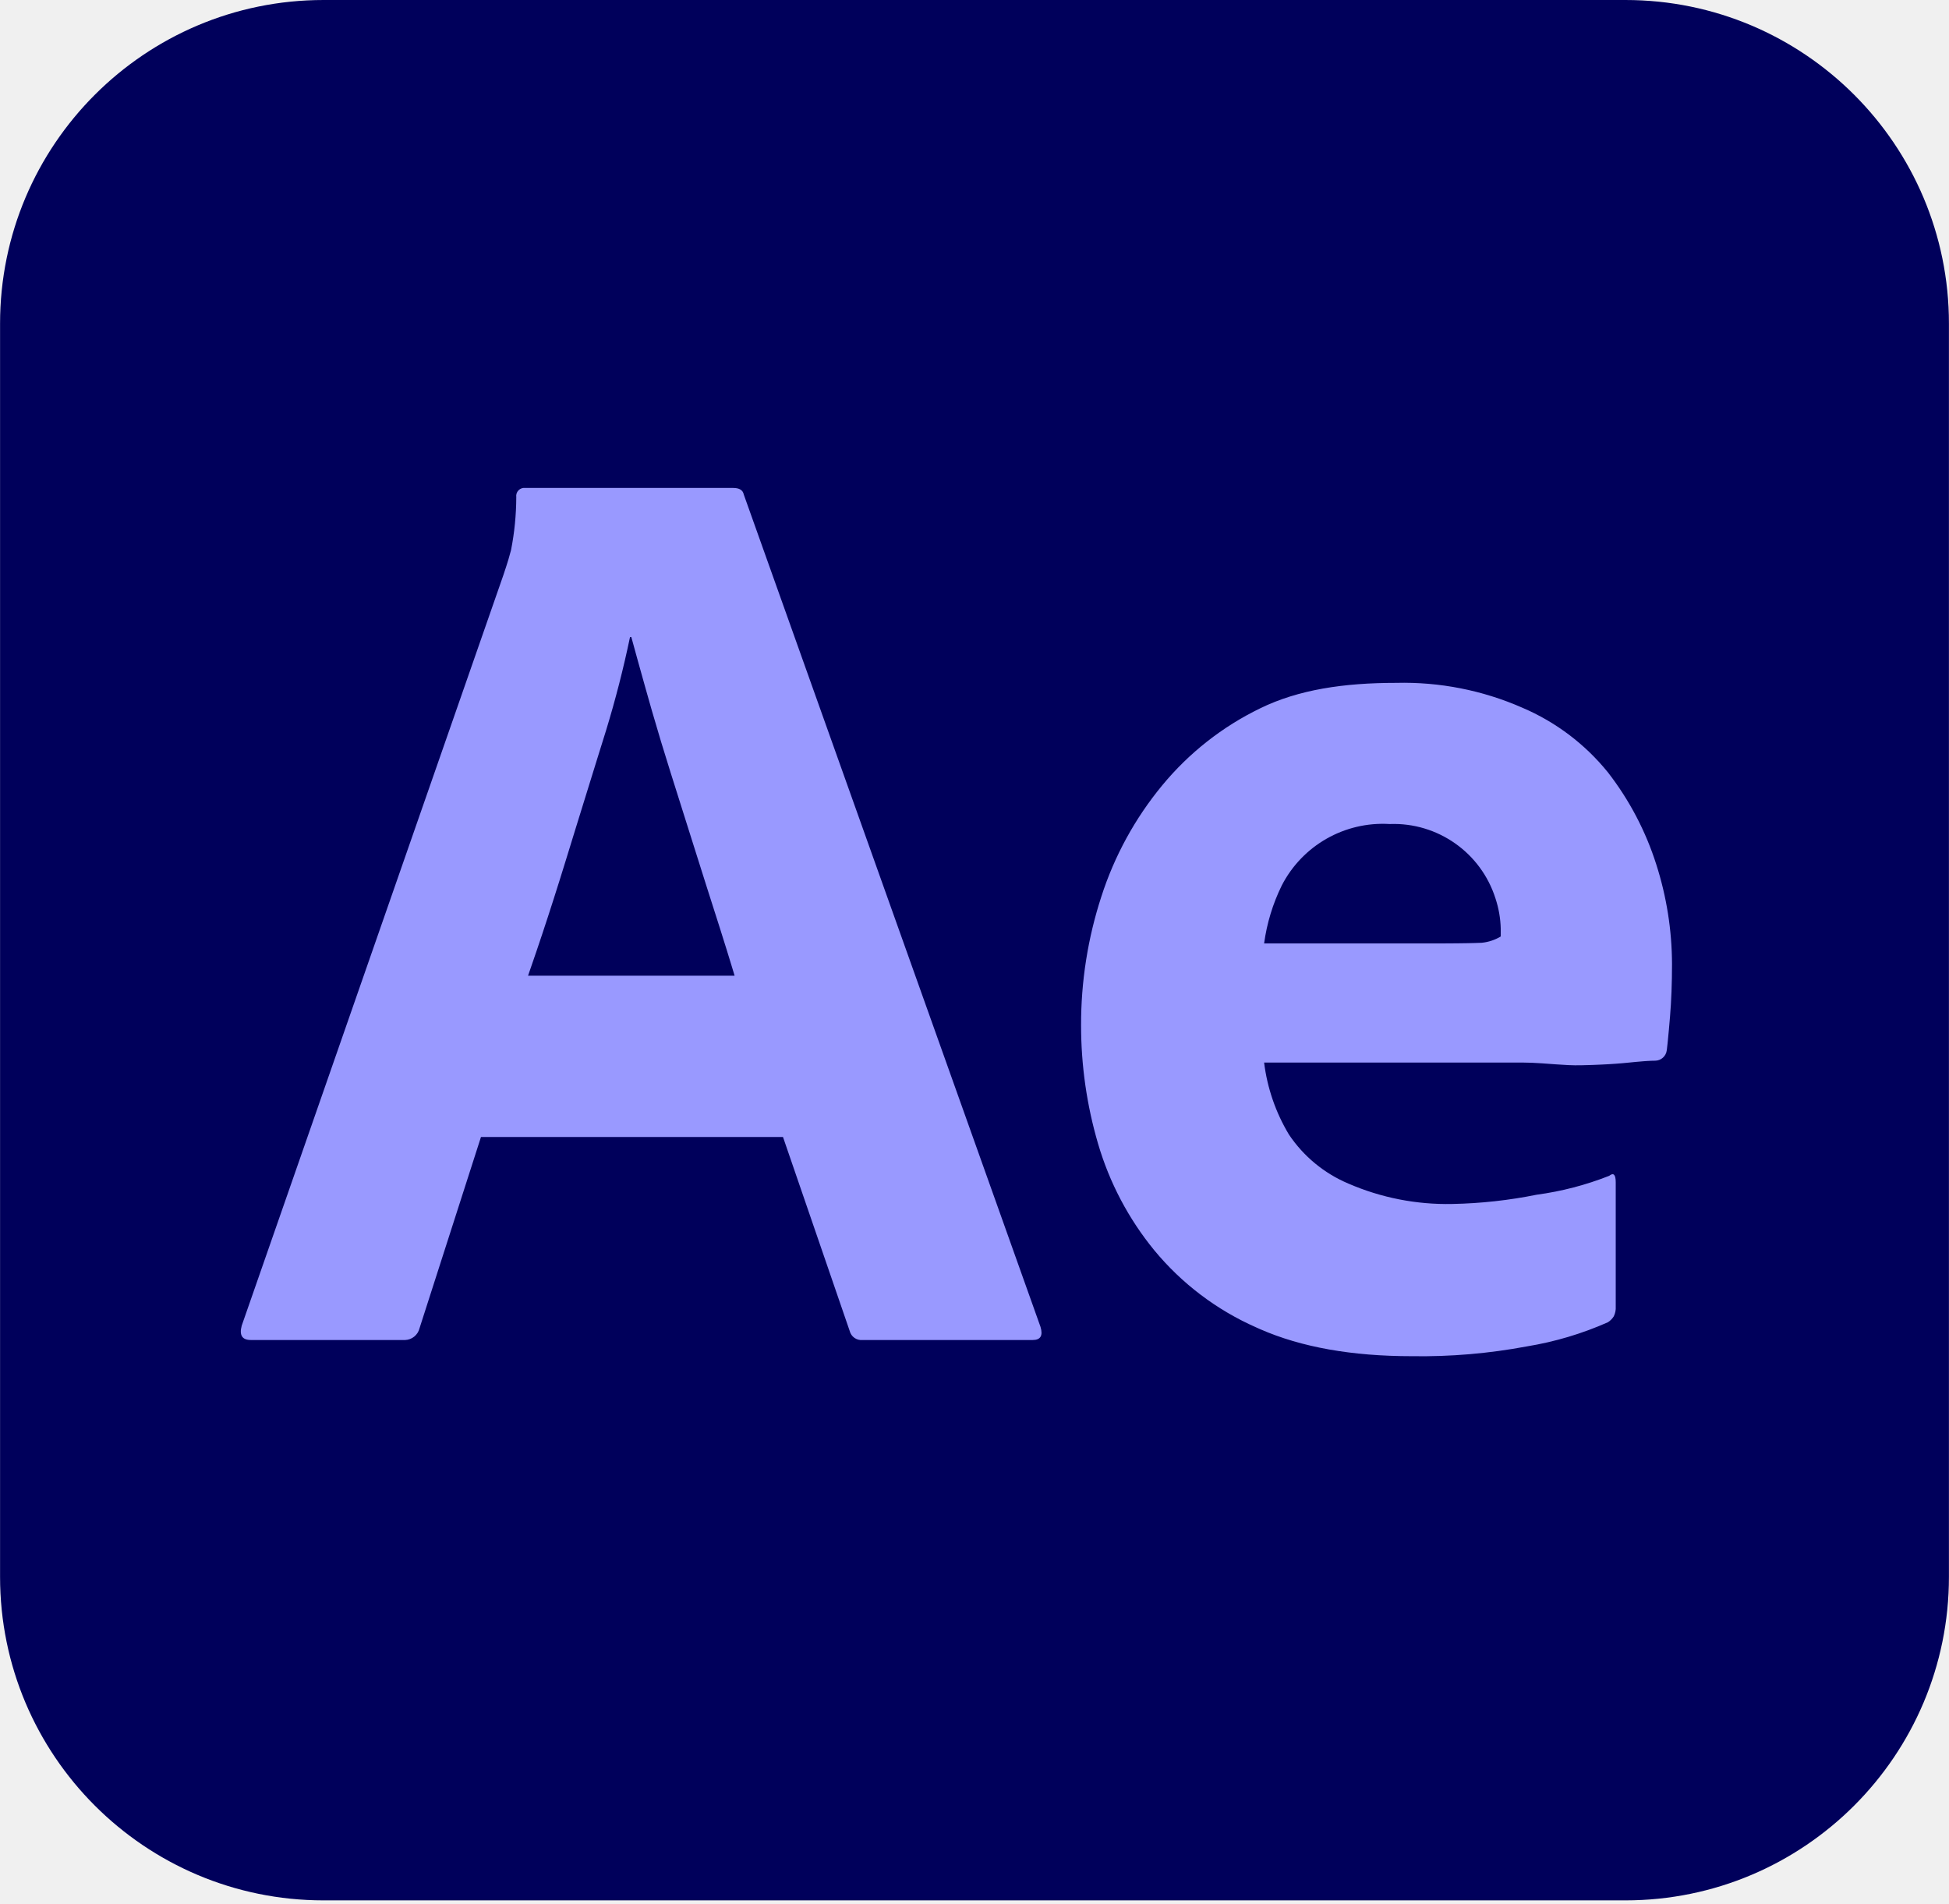
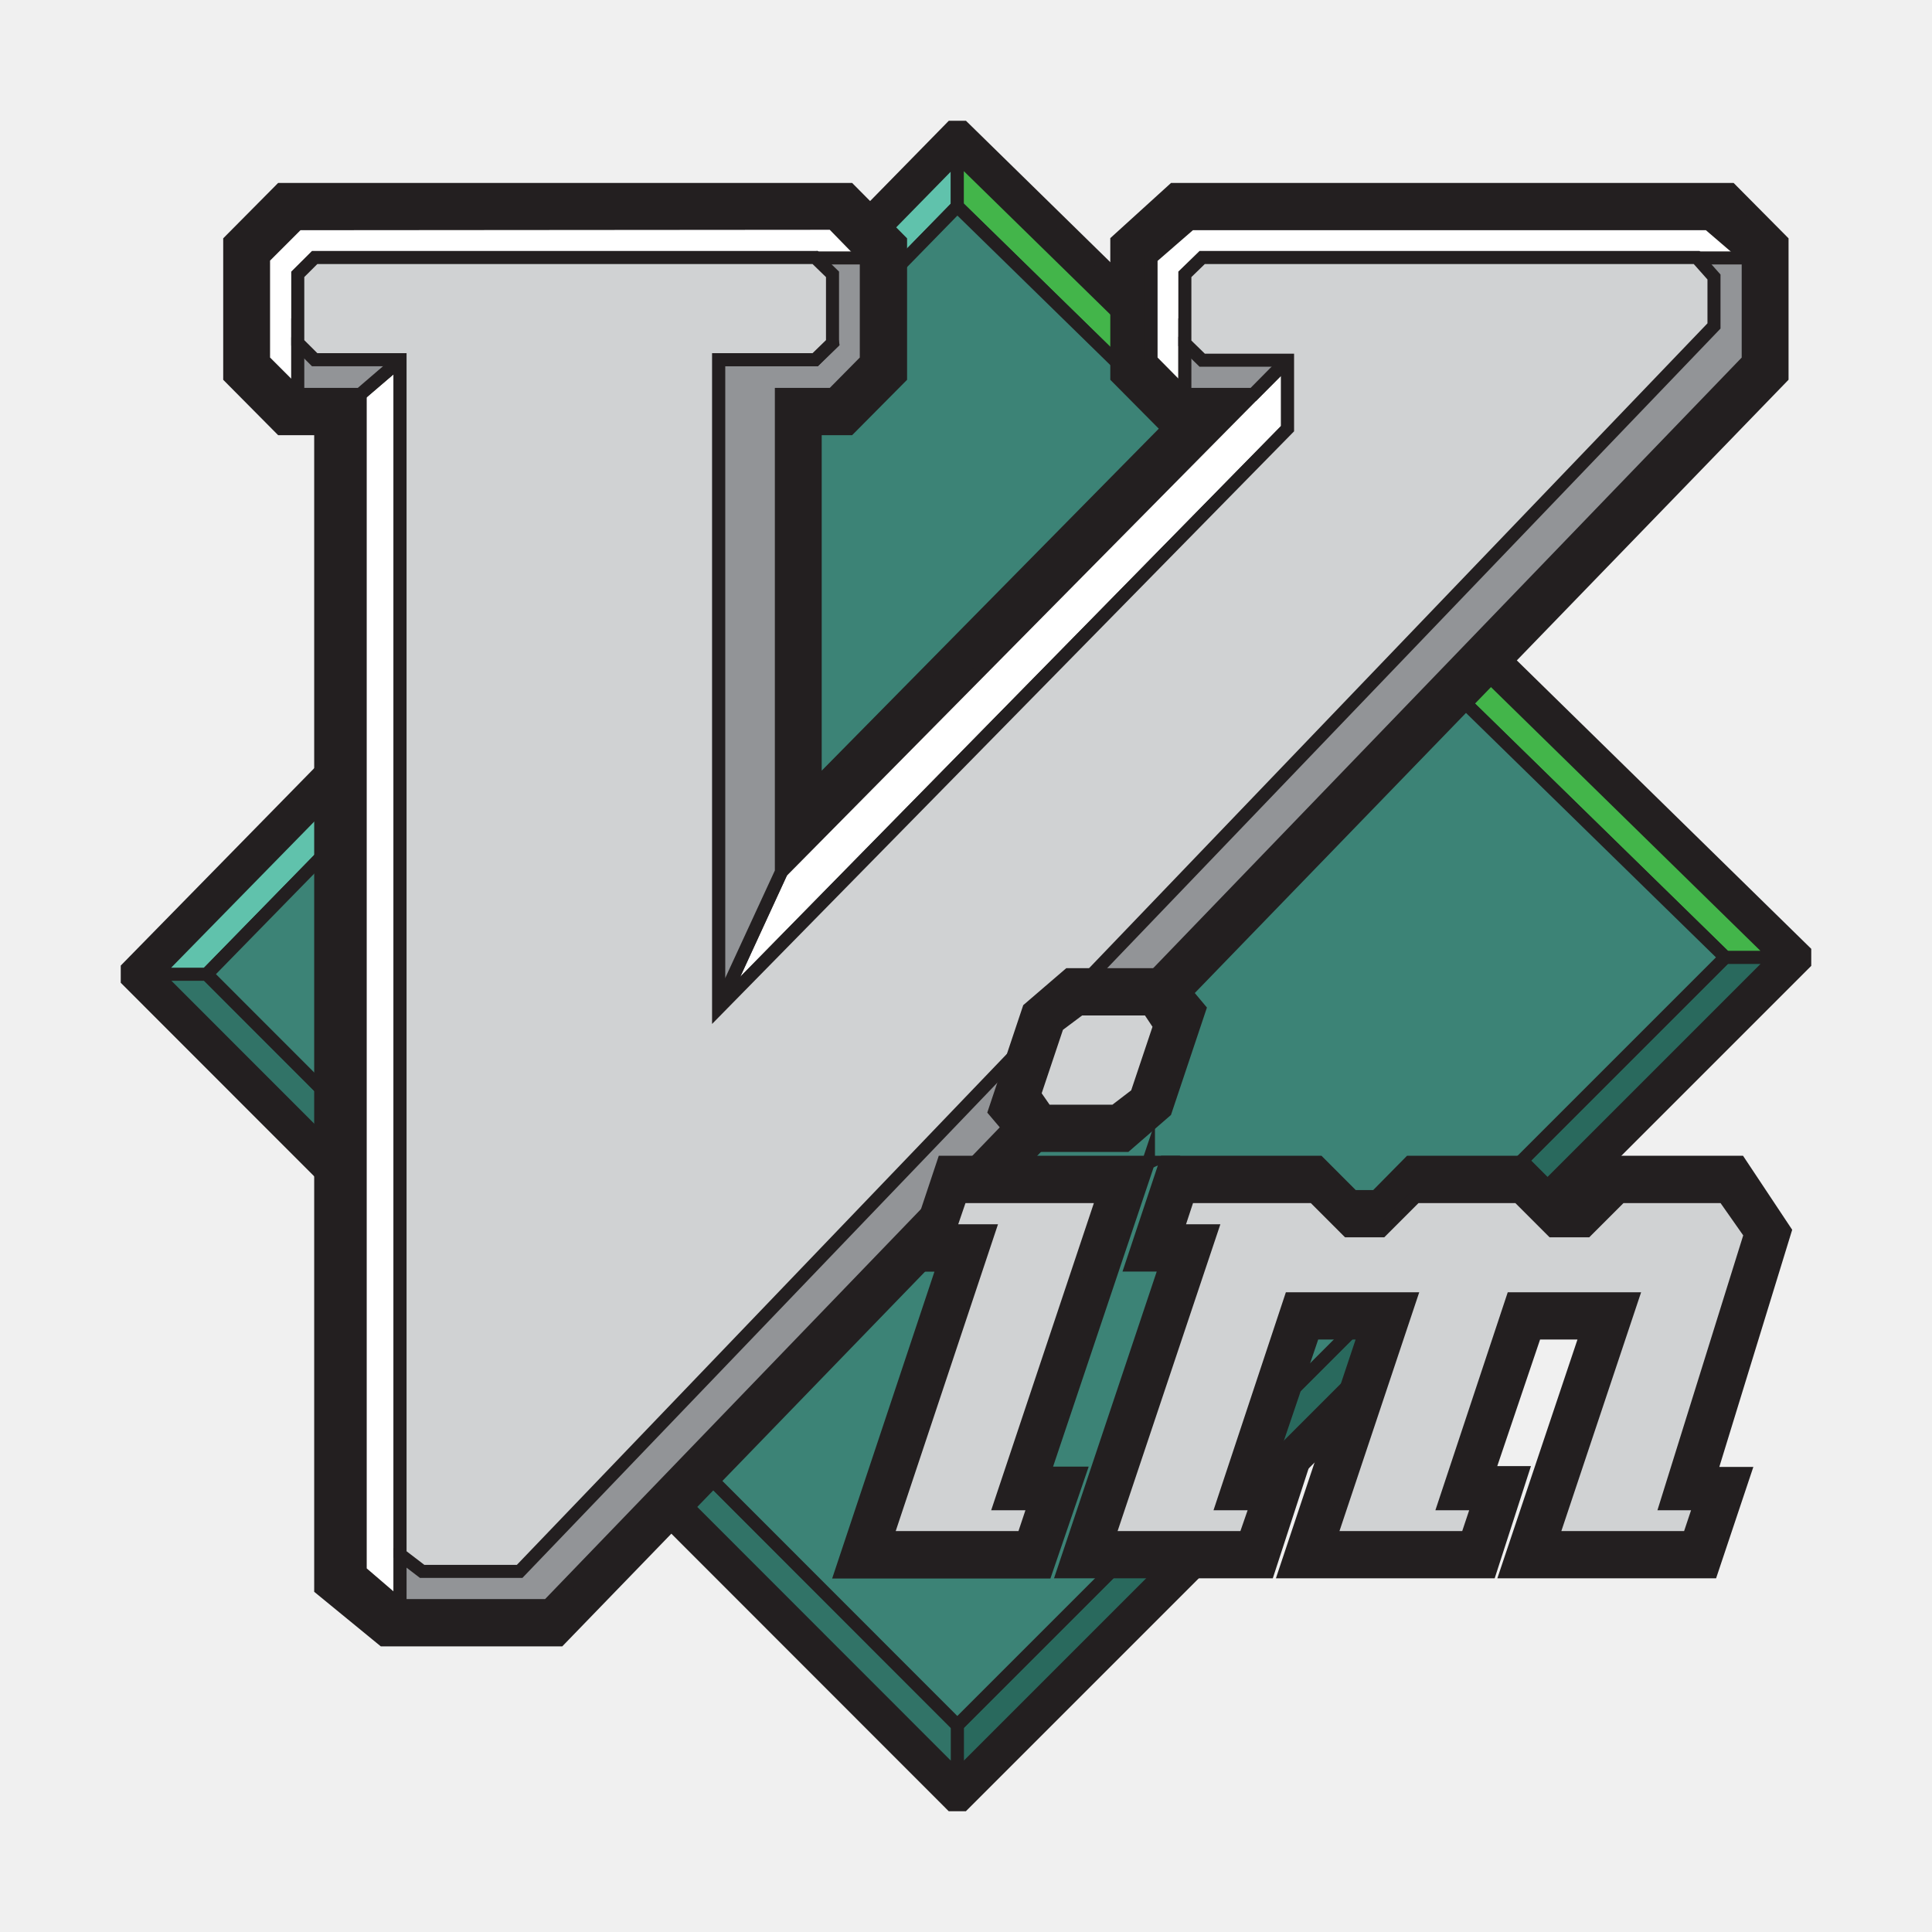
- <svg xmlns="http://www.w3.org/2000/svg" width="32.77" height="32" viewBox="0 0 256 250">
-   <rect width="256" height="249.6" fill="#00005B" rx="42.5" />
-   <path fill="#99F" d="M102.843 149.333H63.172L55.1 174.454a2.02 2.02 0 0 1-1.901 1.547L32.947 176q-1.72 0-1.202-1.89l34.347-98.509.343-1.035.114-.354.23-.74c.114-.382.228-.787.343-1.226.45-2.291.68-4.62.687-6.955a1.063 1.063 0 0 1 1.202-1.202h27.306q1.2 0 1.374.859l38.983 109.335q.515 1.718-1.03 1.717h-22.326a1.59 1.59 0 0 1-1.717-1.202zm-33.488-21.181h27.134l-.387-1.277-.621-2.022-.909-2.896-1.745-5.467-1.662-5.254-3.092-9.789a336 336 0 0 1-2.46-8.138l-.878-3.096-.948-3.393-.866-3.147h-.172a139 139 0 0 1-3.136 12.23l-1.16 3.723-2.79 9-1.414 4.585q-.383 1.242-.765 2.456l-.76 2.398-.756 2.342-.752 2.284-.748 2.227q-.559 1.65-1.113 3.234m130.518 11.404h-33.831a24.1 24.1 0 0 0 3.263 9.461 17.67 17.67 0 0 0 7.813 6.44 32.6 32.6 0 0 0 13.653 2.676 62 62 0 0 0 11.077-1.216 40.8 40.8 0 0 0 9.523-2.482q.859-.685.86.858v16.315c.028.445-.061.889-.259 1.288-.196.312-.46.576-.772.773a43.7 43.7 0 0 1-10.64 3.17 75.5 75.5 0 0 1-15.113 1.287q-11.814 0-19.917-3.545l-.52-.233a36.4 36.4 0 0 1-13.394-10.132 39.7 39.7 0 0 1-7.385-13.996A55.1 55.1 0 0 1 142 134.678a54.1 54.1 0 0 1 2.662-16.916 44.2 44.2 0 0 1 7.985-14.597 38.4 38.4 0 0 1 12.88-10.133c5.037-2.46 10.991-3.343 17.86-3.343a38.8 38.8 0 0 1 16.573 3.263 29.2 29.2 0 0 1 11.248 8.495 39 39 0 0 1 6.354 12.107 43.2 43.2 0 0 1 2.061 13.052q0 3.78-.257 6.87l-.153 1.764-.16 1.674-.095.848-.022.179a1.556 1.556 0 0 1-1.545 1.374l-.471.01-.587.03-.457.033-1.068.091-.938.093q-.383.04-.795.075l-.851.067-.909.06-.965.05-1.022.043-.533.018-1.107.03c-1.095.027-2.217-.041-3.368-.125l-1.746-.128a40 40 0 0 0-2.7-.106m-33.831-15.645h23.386l1.992-.013 1.354-.019.877-.02.984-.034a6 6 0 0 0 2.49-.825v-1.03a13.7 13.7 0 0 0-.686-3.95 14.03 14.03 0 0 0-13.91-9.79 14.92 14.92 0 0 0-14.169 8.072 24.8 24.8 0 0 0-2.318 7.61" />
+ <svg xmlns="http://www.w3.org/2000/svg" viewBox="0 0 32 32">
+   <defs>
+     <clipPath id="a">
+       <polygon points="2 2 30 2 30 30 2 30 2 2 2 2" style="fill:none;clip-rule:evenodd" />
+     </clipPath>
+   </defs>
+   <polygon points="29.989 15.856 15.856 2.011 2.011 16.136 15.856 29.989 29.989 15.856 29.989 15.856" style="fill:#231f20;fill-rule:evenodd" />
+   <g style="clip-path:url(#a)">
+     <polygon points="29.989 15.856 15.856 2.011 2.011 16.136 15.856 29.989 29.989 15.856 29.989 15.856" style="fill:none;stroke:#231f20;stroke-miterlimit:10;stroke-width:0.216px" />
+   </g>
+   <polygon points="28.575 15.856 29.422 15.856 15.856 29.422 15.856 28.575 28.575 15.856 28.575 15.856" style="fill:#29695d;fill-rule:evenodd" />
+   <polygon points="28.575 15.856 29.422 15.856 15.856 29.422 15.856 28.575 28.575 15.856 28.575 15.856" style="fill:none;stroke:#231f20;stroke-miterlimit:10;stroke-width:0.216px" />
+   <polygon points="2.578 16.136 3.425 16.136 15.856 28.575 15.856 29.422 2.578 16.136 2.578 16.136" style="fill:#317367;fill-rule:evenodd" />
+   <polygon points="2.578 16.136 3.425 16.136 15.856 28.575 15.856 29.422 2.578 16.136 2.578 16.136" style="fill:none;stroke:#231f20;stroke-miterlimit:10;stroke-width:0.216px" />
+   <polygon points="15.856 3.418 15.856 2.578 2.578 16.136 3.425 16.136 15.856 3.418 15.856 3.418" style="fill:#60c2ac;fill-rule:evenodd" />
+   <polygon points="15.856 3.418 15.856 2.578 2.578 16.136 3.425 16.136 15.856 3.418 15.856 3.418" style="fill:none;stroke:#231f20;stroke-miterlimit:10;stroke-width:0.216px" />
+   <polygon points="15.856 2.578 15.856 3.418 28.575 15.856 29.422 15.856 15.856 2.578 15.856 2.578" style="fill:#43b54a;fill-rule:evenodd" />
+   <polygon points="15.856 2.578 15.856 3.418 28.575 15.856 29.422 15.856 15.856 2.578 15.856 2.578" style="fill:none;stroke:#231f20;stroke-miterlimit:10;stroke-width:0.216px" />
+   <polygon points="15.856 28.575 28.575 15.856 15.856 3.418 3.425 16.136 15.856 28.575 15.856 28.575" style="fill:#3c8376;fill-rule:evenodd" />
+   <polygon points="15.856 28.575 28.575 15.856 15.856 3.418 3.425 16.136 15.856 28.575 15.856 28.575" style="fill:none;stroke:#231f20;stroke-miterlimit:10;stroke-width:0.216px" />
+   <polygon points="18.498 6.246 19.345 7.1 13.502 13.028 13.502 7.1 14.069 7.1 14.916 6.246 14.916 3.992 14.069 3.138 4.652 3.138 3.805 3.992 3.805 6.246 4.652 7.1 5.312 7.1 5.312 26.314 6.346 27.161 9.267 27.161 29.516 6.246 29.516 3.992 28.669 3.138 19.438 3.138 18.498 3.992 18.498 6.246 18.498 6.246" style="fill:#231f20;fill-rule:evenodd" />
+   <polygon points="18.498 6.246 19.345 7.1 13.502 13.028 13.502 7.1 14.069 7.1 14.916 6.246 14.916 3.992 14.069 3.138 4.652 3.138 3.805 3.992 3.805 6.246 4.652 7.1 5.312 7.1 5.312 26.314 6.346 27.161 9.267 27.161 29.516 6.246 29.516 3.992 28.669 3.138 19.438 3.138 18.498 3.992 18.498 6.246 18.498 6.246" style="fill:none;stroke:#231f20;stroke-miterlimit:10;stroke-width:0.216px" />
+   <polygon points="4.932 6.533 4.365 5.966 4.365 4.272 4.932 3.705 13.789 3.698 14.349 4.272 13.789 4.544 13.502 4.272 4.932 5.679 4.932 6.533 4.932 6.533" style="fill:#fff;fill-rule:evenodd" />
+   <polygon points="4.932 6.533 4.365 5.966 4.365 4.272 4.932 3.705 13.789 3.698 14.349 4.272 13.789 4.544 13.502 4.272 4.932 5.679 4.932 6.533 4.932 6.533" style="fill:none;stroke:#231f20;stroke-miterlimit:10;stroke-width:0.216px" />
+   <polygon points="6.626 26.594 5.966 26.027 5.966 6.526 6.626 5.966 6.626 26.594 6.626 26.594" style="fill:#fff;fill-rule:evenodd" />
+   <polygon points="6.626 26.594 5.966 26.027 5.966 6.526 6.626 5.966 6.626 26.594 6.626 26.594" style="fill:none;stroke:#231f20;stroke-miterlimit:10;stroke-width:0.216px" />
+   <polygon points="20.759 6.533 21.326 5.966 21.326 7.1 11.902 16.703 12.942 14.442 20.759 6.533 20.759 6.533" style="fill:#fff;fill-rule:evenodd" />
+   <polygon points="20.759 6.533 21.326 5.966 21.326 7.1 11.902 16.703 12.942 14.442 20.759 6.533 20.759 6.533" style="fill:none;stroke:#231f20;stroke-miterlimit:10;stroke-width:0.216px" />
+   <polygon points="6.82 5.686 6.626 5.966 5.966 6.533 4.932 6.533 4.932 5.399 6.82 5.686 6.82 5.686" style="fill:#929497;fill-rule:evenodd" />
+   <polygon points="6.82 5.686 6.626 5.966 5.966 6.533 4.932 6.533 4.932 5.399 6.82 5.686 6.82 5.686" style="fill:none;stroke:#231f20;stroke-miterlimit:10;stroke-width:0.216px" />
+   <polygon points="12.942 6.533 12.942 14.442 11.902 16.696 11.902 5.958 13.502 5.958 13.789 5.678 13.502 4.272 14.349 4.272 14.349 5.966 13.789 6.533 12.942 6.533 12.942 6.533" style="fill:#929497;fill-rule:evenodd" />
+   <polygon points="12.942 6.533 12.942 14.442 11.902 16.696 11.902 5.958 13.502 5.958 13.789 5.678 13.502 4.272 14.349 4.272 14.349 5.966 13.789 6.533 12.942 6.533 12.942 6.533" style="fill:none;stroke:#231f20;stroke-miterlimit:10;stroke-width:0.216px" />
+   <polygon points="19.625 6.533 19.065 5.966 19.065 4.272 19.718 3.705 28.295 3.705 28.956 4.272 28.008 5.119 19.625 5.679 19.625 6.533 19.625 6.533" style="fill:#fff;fill-rule:evenodd" />
+   <polygon points="19.625 6.533 19.065 5.966 19.065 4.272 19.718 3.705 28.295 3.705 28.956 4.272 28.008 5.119 19.625 5.679 19.625 6.533 19.625 6.533" style="fill:none;stroke:#231f20;stroke-miterlimit:10;stroke-width:0.216px" />
+   <polygon points="28.956 5.966 9.074 26.594 6.626 26.594 6.626 25.747 8.42 25.747 28.295 5.399 28.008 4.272 28.956 4.272 28.956 5.966 28.956 5.966" style="fill:#929497;fill-rule:evenodd" />
+   <polygon points="28.956 5.966 9.074 26.594 6.626 26.594 6.626 25.747 8.42 25.747 28.295 5.399 28.008 4.272 28.956 4.272 28.956 5.966 28.956 5.966" style="fill:none;stroke:#231f20;stroke-miterlimit:10;stroke-width:0.216px" />
+   <polygon points="21.512 5.686 21.319 5.966 20.759 6.533 19.625 6.533 19.625 5.399 21.512 5.686 21.512 5.686" style="fill:#929497;fill-rule:evenodd" />
+   <polygon points="21.512 5.686 21.319 5.966 20.759 6.533 19.625 6.533 19.625 5.399 21.512 5.686 21.512 5.686" style="fill:none;stroke:#231f20;stroke-miterlimit:10;stroke-width:0.216px" />
+   <polygon points="11.902 16.696 11.902 5.958 13.502 5.958 13.789 5.679 13.789 4.544 13.502 4.265 5.212 4.265 4.932 4.544 4.932 5.679 5.212 5.958 6.626 5.958 6.626 25.747 6.992 26.027 8.607 26.027 28.389 5.399 28.389 4.588 28.102 4.265 19.912 4.265 19.625 4.544 19.625 5.686 19.912 5.966 21.326 5.966 21.326 7.1 11.902 16.696 11.902 16.696" style="fill:#d0d2d3;fill-rule:evenodd" />
+   <polygon points="11.902 16.696 11.902 5.958 13.502 5.958 13.789 5.679 13.789 4.544 13.502 4.265 5.212 4.265 4.932 4.544 4.932 5.679 5.212 5.958 6.626 5.958 6.626 25.747 6.992 26.027 8.607 26.027 28.389 5.399 28.389 4.588 28.102 4.265 19.912 4.265 19.625 4.544 19.625 5.686 19.912 5.966 21.326 5.966 21.326 7.1 11.902 16.696 11.902 16.696" style="fill:none;stroke:#231f20;stroke-miterlimit:10;stroke-width:0.216px" />
+   <polygon points="17.041 16.711 17.701 16.144 19.395 16.144 19.869 16.711 19.302 18.405 18.649 18.972 16.955 18.972 16.474 18.405 17.041 16.711 17.041 16.711" style="fill:#231f20;fill-rule:evenodd" />
+   <polygon points="17.041 16.711 17.701 16.144 19.395 16.144 19.869 16.711 19.302 18.405 18.649 18.972 16.955 18.972 16.474 18.405 17.041 16.711 17.041 16.711" style="fill:none;stroke:#231f20;stroke-miterlimit:10;stroke-width:0.216px" />
+   <polygon points="17.608 26.034 19.309 20.953 18.742 20.953 19.309 19.251 21.843 19.251 22.41 19.819 22.79 19.819 23.35 19.251 25.238 19.251 25.805 19.819 26.178 19.819 26.745 19.251 28.812 19.251 29.566 20.386 28.331 24.405 28.891 24.405 28.346 26.034 24.951 26.034 26.278 22.079 25.431 22.079 24.649 24.391 25.209 24.391 24.678 26.034 21.283 26.034 22.603 22.079 21.756 22.079 20.967 24.405 21.534 24.405 21.003 26.034 17.608 26.034 17.608 26.034" style="fill:#231f20;fill-rule:evenodd" />
+   <polygon points="17.608 26.034 19.309 20.953 18.742 20.953 19.309 19.251 21.843 19.251 22.41 19.819 22.79 19.819 23.35 19.251 25.238 19.251 25.805 19.819 26.178 19.819 26.745 19.251 28.812 19.251 29.566 20.386 28.331 24.405 28.891 24.405 28.346 26.034 24.951 26.034 26.278 22.079 25.431 22.079 24.649 24.391 25.209 24.391 24.678 26.034 21.283 26.034 22.603 22.079 21.756 22.079 20.967 24.405 21.534 24.405 21.003 26.034 17.608 26.034 17.608 26.034" style="fill:none;stroke:#231f20;stroke-miterlimit:10;stroke-width:0.216px" />
+   <polygon points="28.554 19.819 28.992 20.443 27.599 24.907 28.159 24.907 27.972 25.467 25.711 25.467 27.032 21.512 25.051 21.512 23.924 24.907 24.484 24.907 24.297 25.467 22.036 25.467 23.357 21.512 21.376 21.512 20.249 24.907 20.816 24.907 20.622 25.467 18.361 25.467 20.063 20.386 19.495 20.386 19.682 19.819 21.756 19.819 22.323 20.386 22.883 20.386 23.45 19.819 25.144 19.819 25.711 20.386 26.278 20.386 26.845 19.819 28.554 19.819 28.554 19.819" style="fill:#d0d2d3;fill-rule:evenodd" />
+   <polygon points="28.554 19.819 28.992 20.443 27.599 24.907 28.159 24.907 27.972 25.467 25.711 25.467 27.032 21.512 25.051 21.512 23.924 24.907 24.484 24.907 24.297 25.467 22.036 25.467 23.357 21.512 21.376 21.512 20.249 24.907 20.816 24.907 20.622 25.467 18.361 25.467 20.063 20.386 19.495 20.386 19.682 19.819 21.756 19.819 22.323 20.386 22.883 20.386 23.45 19.819 25.144 19.819 25.711 20.386 26.278 20.386 26.845 19.819 28.554 19.819 28.554 19.819" style="fill:none;stroke:#231f20;stroke-miterlimit:10;stroke-width:0.216px" />
+   <path d="M19.022,19.251,17.292,24.4h.589l-.56,1.637H13.933l1.694-5.082H15.06l3.962-1.7Zm-3.962,1.7.567-1.7h3.4l-3.962,1.7Z" style="fill:#231f20;fill-rule:evenodd" />
+   <path d="M19.022,19.251,17.292,24.4h.589l-.56,1.637H13.933l1.694-5.082H15.06l3.962-1.7Zm-3.962,1.7.567-1.7h3.4l-3.962,1.7Z" style="fill:none;stroke:#231f20;stroke-miterlimit:10;stroke-width:0.216px" />
+   <polygon points="16.947 25.467 17.134 24.907 16.567 24.907 18.268 19.819 15.914 19.819 15.72 20.386 16.38 20.386 14.686 25.467 16.947 25.467 16.947 25.467" style="fill:#d0d2d3;fill-rule:evenodd" />
+   <polygon points="16.947 25.467 17.134 24.907 16.567 24.907 18.268 19.819 15.914 19.819 15.72 20.386 16.38 20.386 14.686 25.467 16.947 25.467 16.947 25.467" style="fill:none;stroke:#231f20;stroke-miterlimit:10;stroke-width:0.216px" />
+   <polygon points="18.828 18.125 19.208 16.991 19.022 16.711 17.888 16.711 17.514 16.991 17.134 18.125 17.328 18.405 18.462 18.405 18.828 18.125 18.828 18.125" style="fill:#d0d2d3;fill-rule:evenodd" />
+   <polygon points="18.828 18.125 19.208 16.991 19.022 16.711 17.888 16.711 17.514 16.991 17.134 18.125 17.328 18.405 18.462 18.405 18.828 18.125 18.828 18.125" style="fill:none;stroke:#231f20;stroke-miterlimit:10;stroke-width:0.216px" />
</svg>
